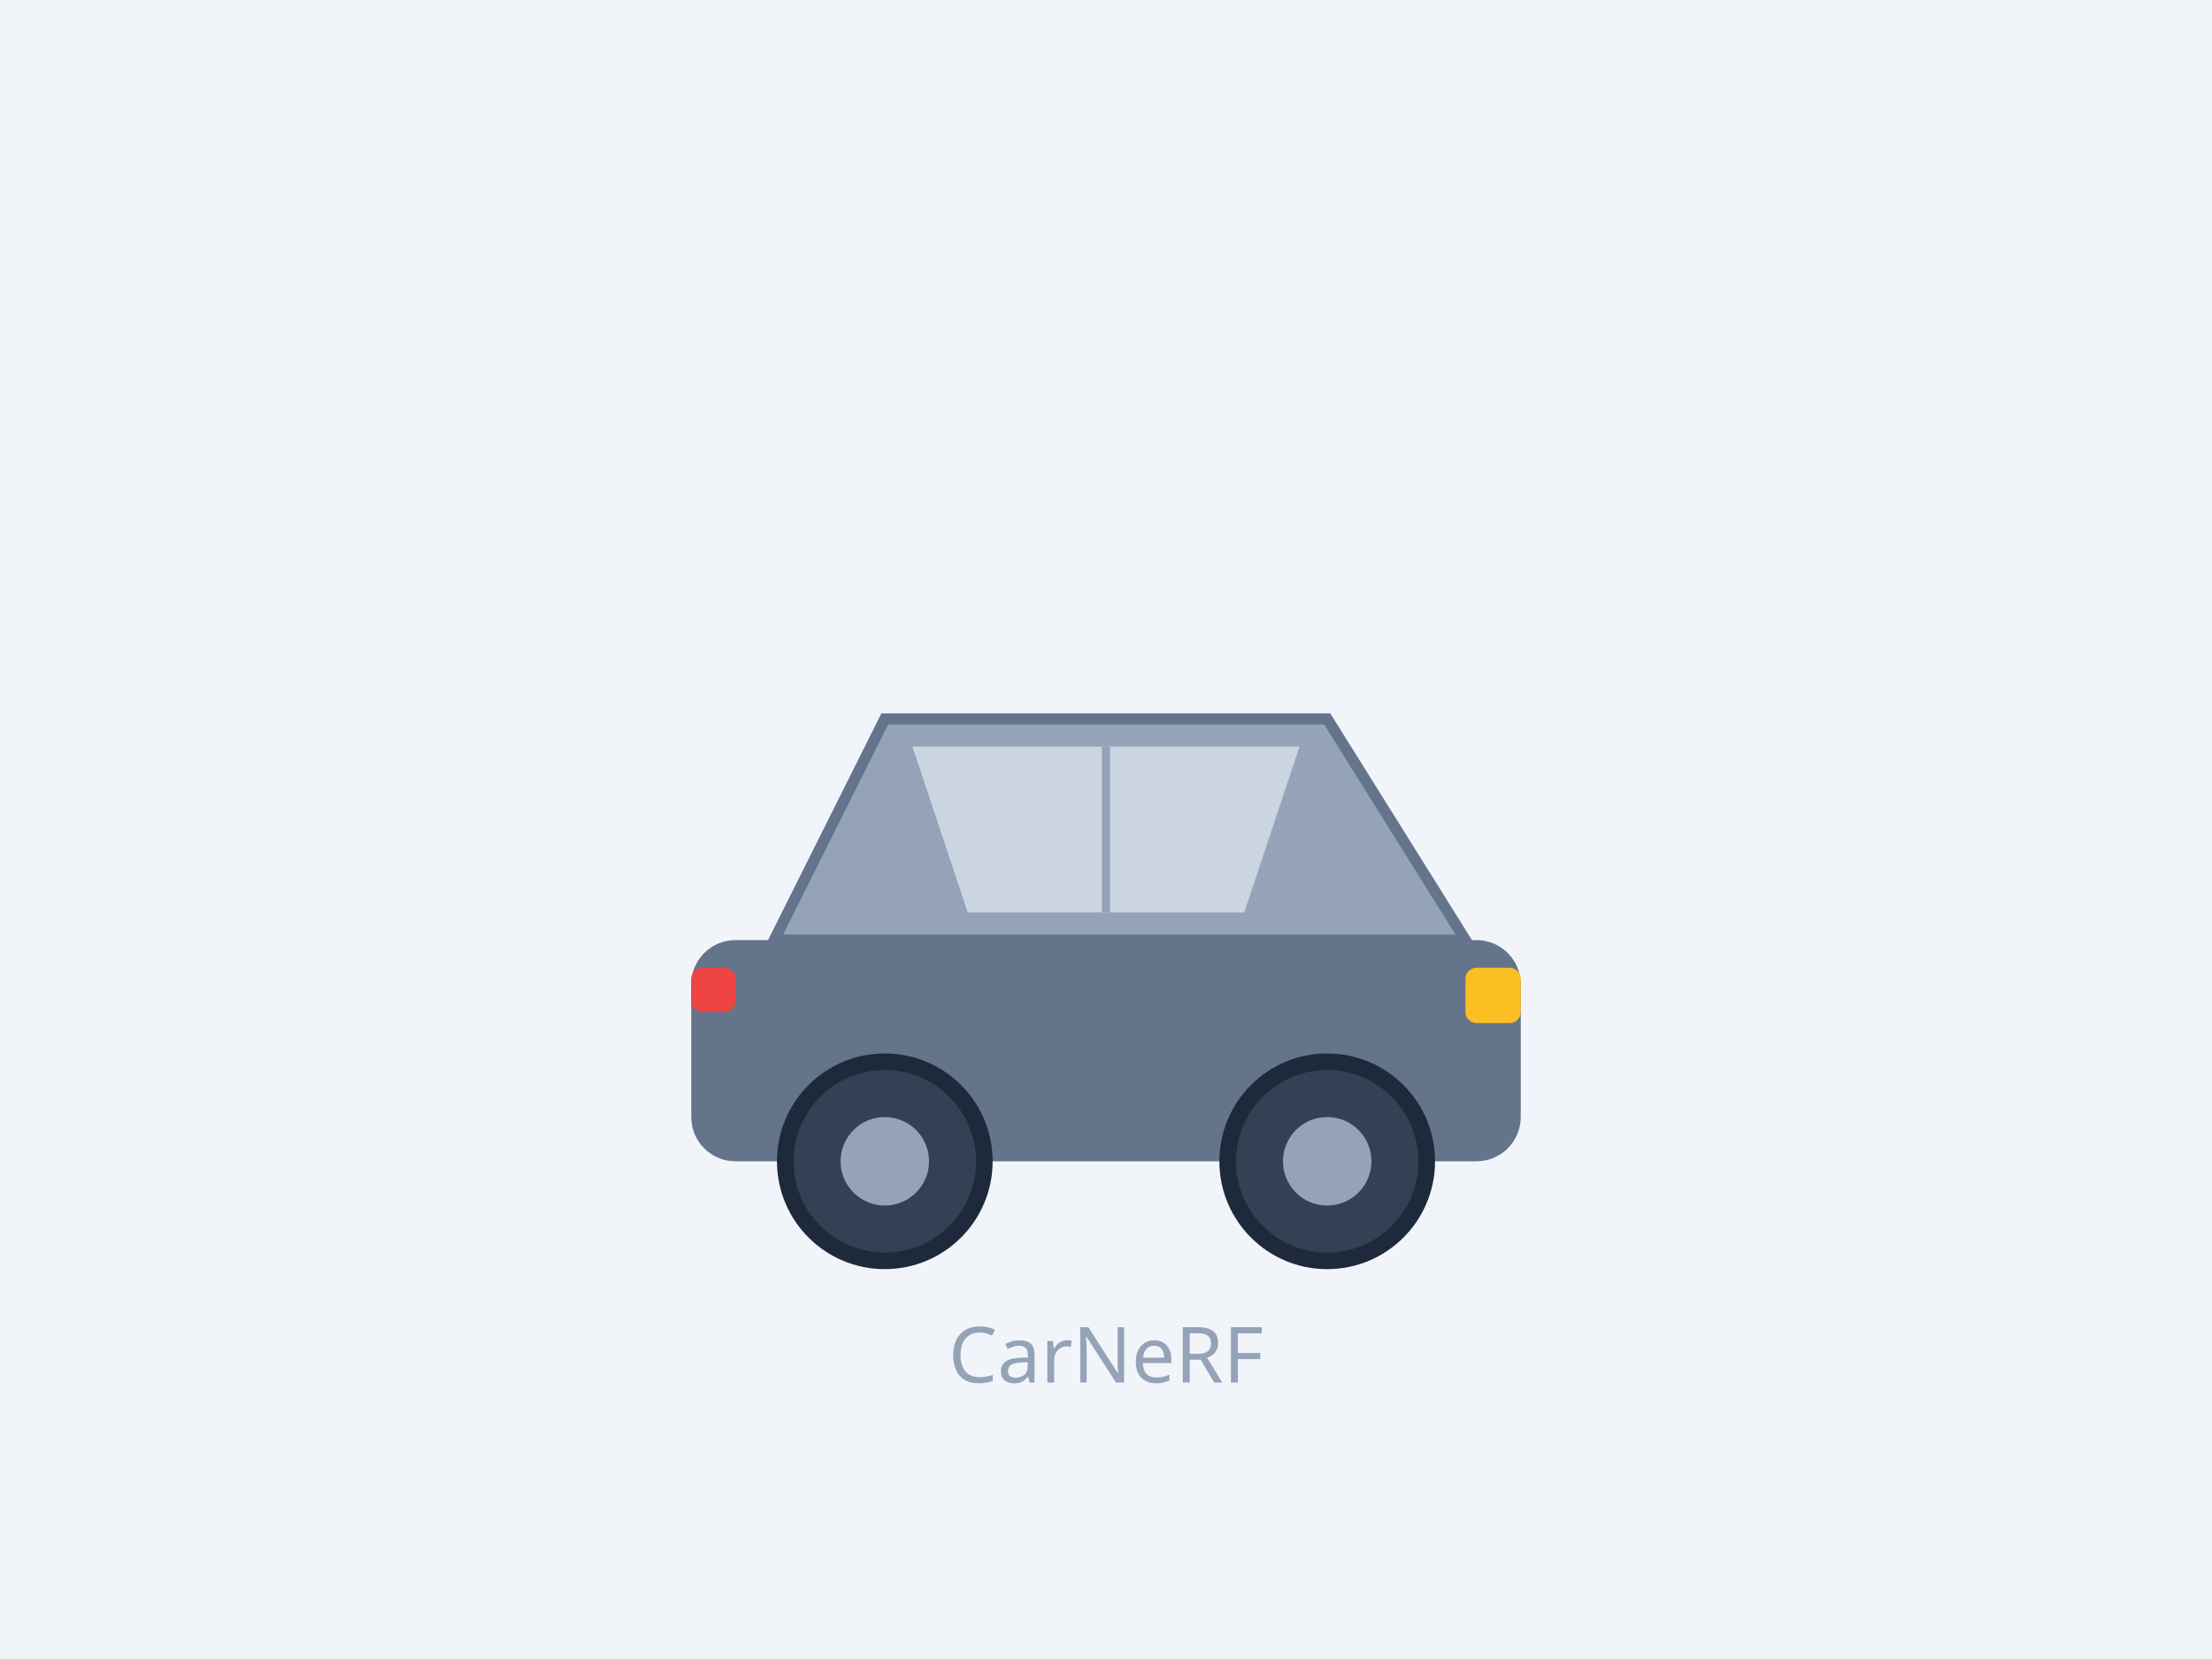
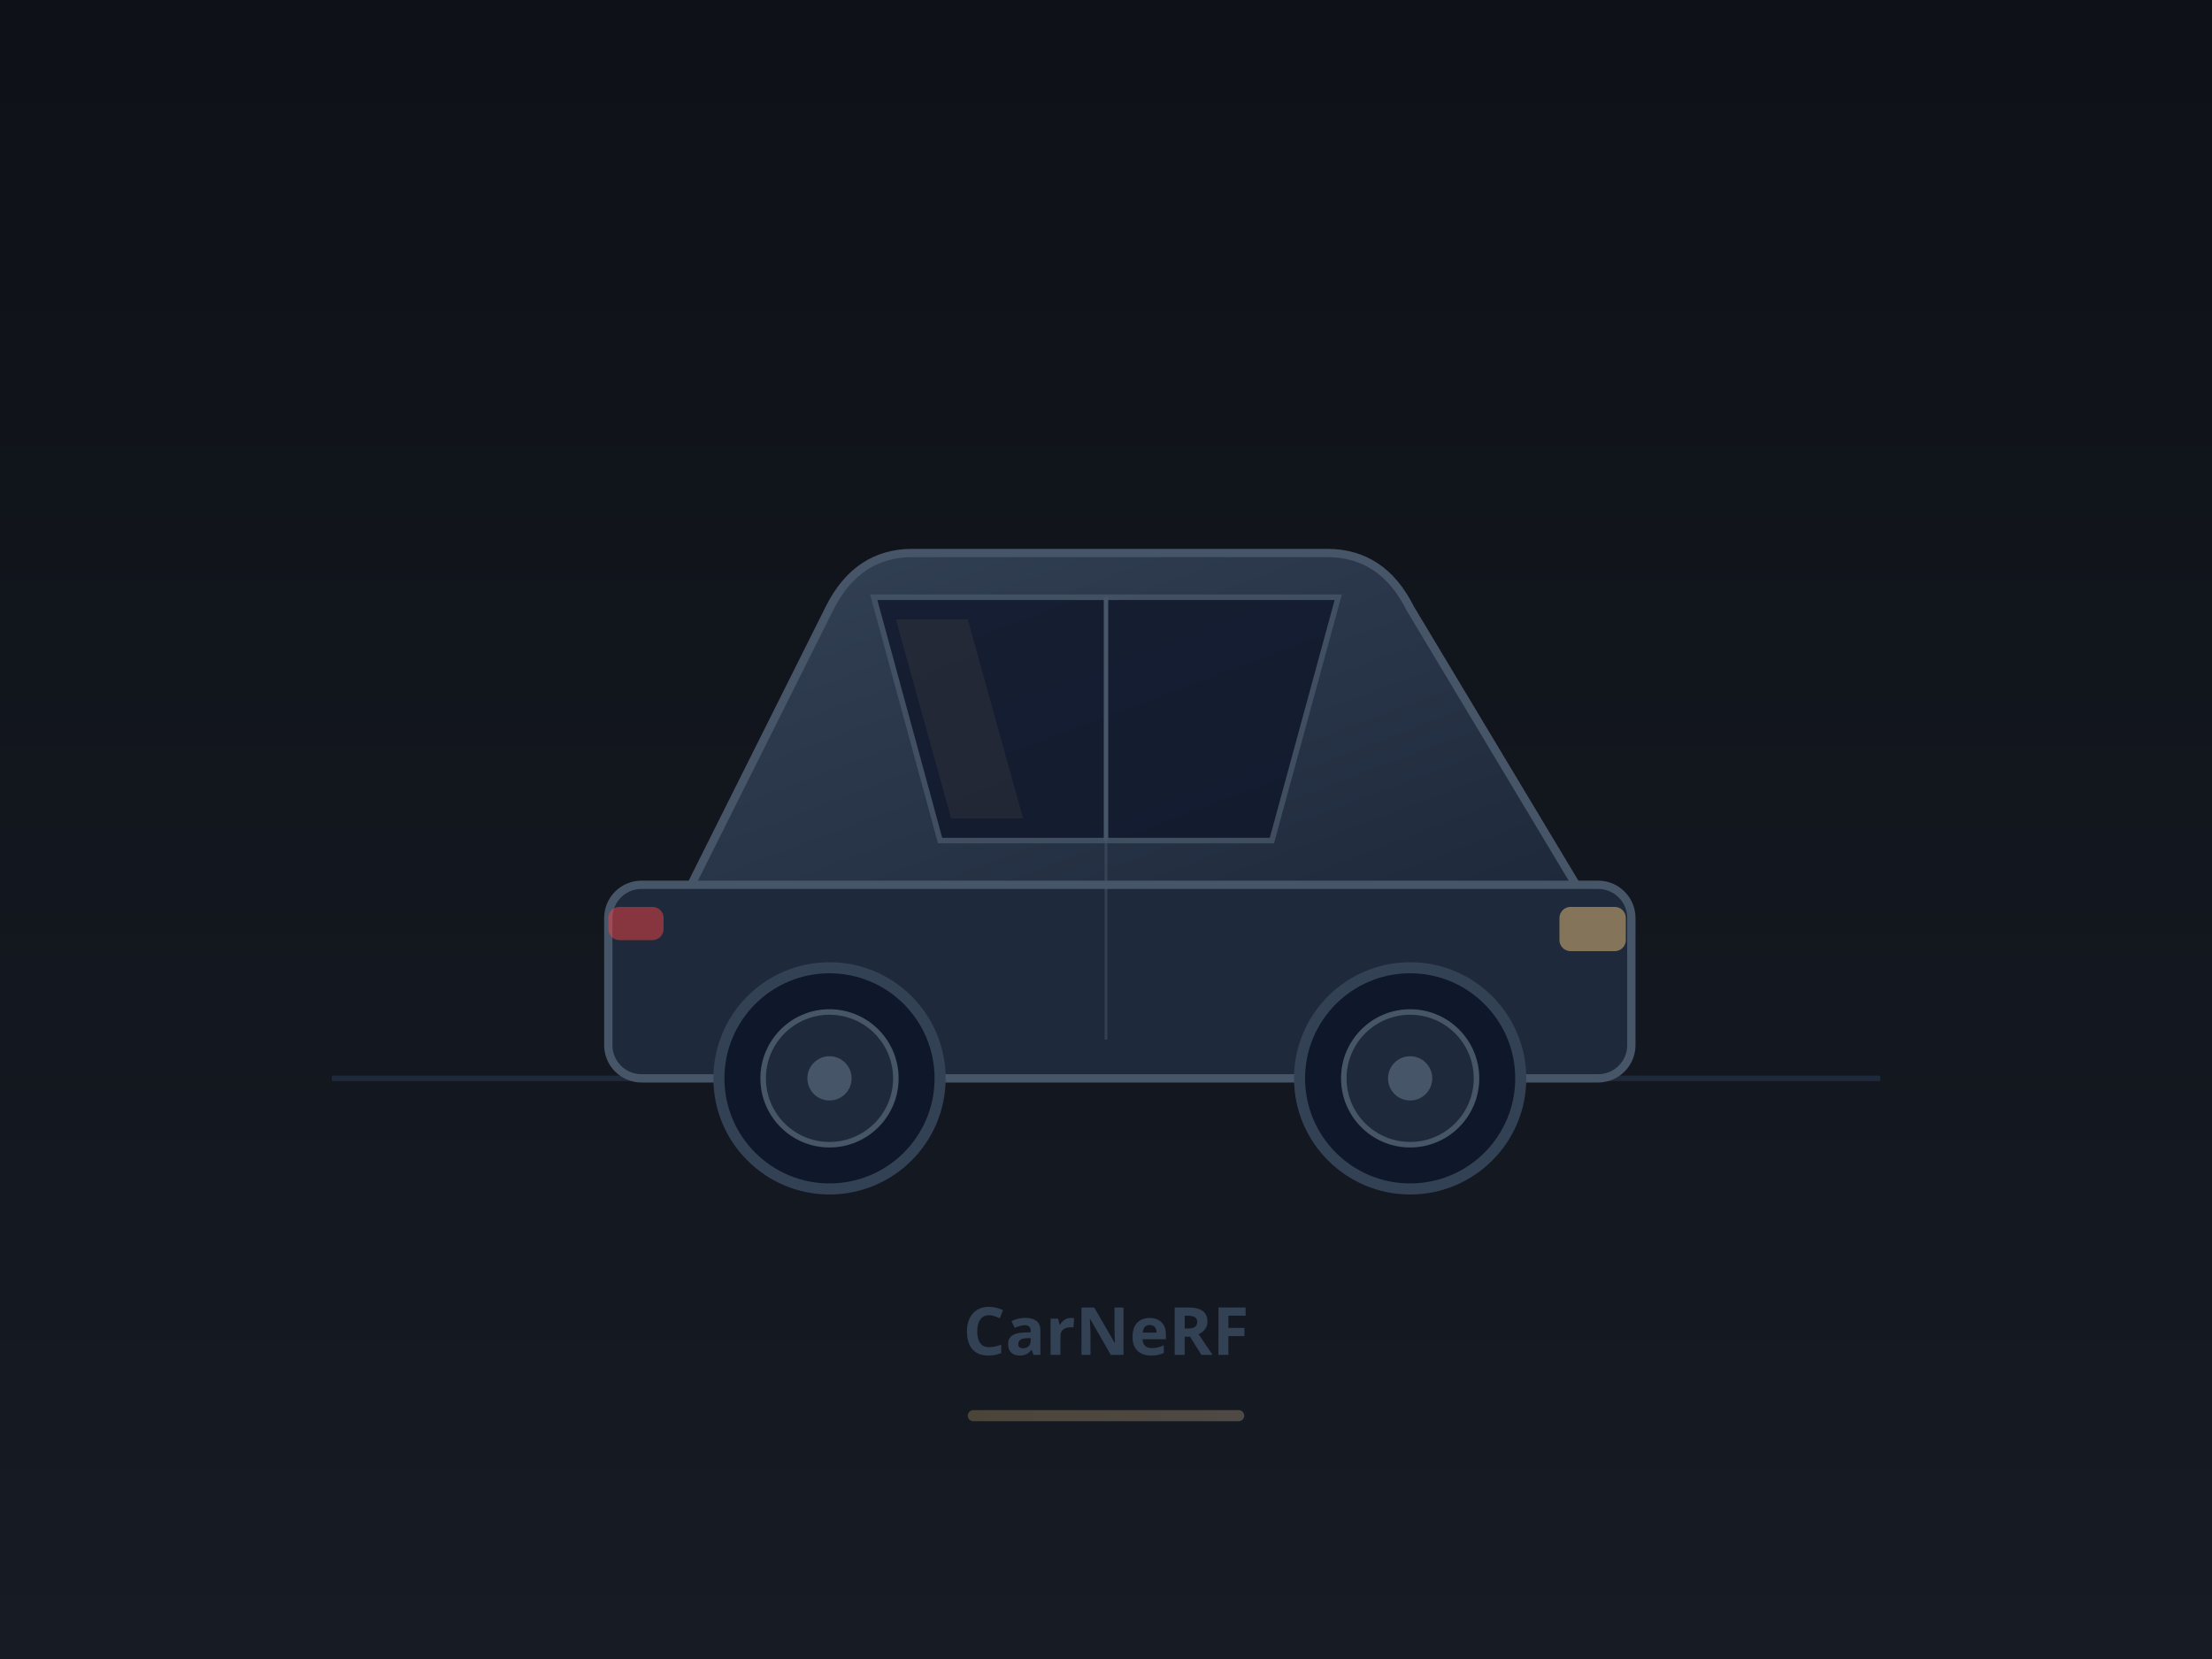
- <svg xmlns="http://www.w3.org/2000/svg" viewBox="0 0 400 300" fill="none">
-   <rect width="400" height="300" fill="#f1f5f9" />
-   <g transform="translate(120, 90)">
-     <path d="M20 80 L40 40 L120 40 L145 80 Z" fill="#94a3b8" stroke="#64748b" stroke-width="2" />
-     <rect x="5" y="80" width="150" height="40" rx="8" fill="#64748b" />
-     <path d="M45 45 L55 75 L105 75 L115 45 Z" fill="#cbd5e1" />
-     <line x1="80" y1="45" x2="80" y2="75" stroke="#94a3b8" stroke-width="1.5" />
-     <circle cx="40" cy="120" r="18" fill="#334155" stroke="#1e293b" stroke-width="3" />
-     <circle cx="40" cy="120" r="8" fill="#94a3b8" />
-     <circle cx="120" cy="120" r="18" fill="#334155" stroke="#1e293b" stroke-width="3" />
-     <circle cx="120" cy="120" r="8" fill="#94a3b8" />
-     <rect x="145" y="85" width="10" height="10" rx="2" fill="#fbbf24" />
-     <rect x="5" y="85" width="8" height="8" rx="2" fill="#ef4444" />
+ <svg xmlns="http://www.w3.org/2000/svg" viewBox="0 0 400 300">
+   <defs>
+     <linearGradient id="bg" x1="0" y1="0" x2="0" y2="1">
+       <stop offset="0%" stop-color="#0E1117" />
+       <stop offset="100%" stop-color="#161B24" />
+     </linearGradient>
+     <linearGradient id="body" x1="0" y1="0" x2="1" y2="1">
+       <stop offset="0%" stop-color="#334155" />
+       <stop offset="100%" stop-color="#1E293B" />
+     </linearGradient>
+     <linearGradient id="accent" x1="0" y1="0" x2="1" y2="0">
+       <stop offset="0%" stop-color="#C8A96E" />
+       <stop offset="100%" stop-color="#D4B896" />
+     </linearGradient>
+   </defs>
+   <rect width="400" height="300" fill="url(#bg)" />
+   <line x1="60" y1="195" x2="340" y2="195" stroke="#1E293B" stroke-width="1" />
+   <g transform="translate(100, 70)">
+     <path d="M25 90 L50 40 Q55 30 65 30 L140 30 Q150 30 155 40 L185 90" fill="url(#body)" stroke="#475569" stroke-width="1.5" stroke-linejoin="round" />
+     <rect x="10" y="90" width="185" height="35" rx="6" fill="#1E293B" stroke="#475569" stroke-width="1.5" />
+     <path d="M58 38 L70 82 L130 82 L142 38 Z" fill="#0F172A" stroke="#475569" stroke-width="1" opacity="0.8" />
+     <line x1="100" y1="38" x2="100" y2="82" stroke="#475569" stroke-width="0.8" />
+     <path d="M62 42 L72 78 L85 78 L75 42 Z" fill="#C8A96E" opacity="0.08" />
+     <circle cx="50" cy="125" r="20" fill="#0F172A" stroke="#334155" stroke-width="2" />
+     <circle cx="50" cy="125" r="12" fill="#1E293B" stroke="#475569" stroke-width="1" />
+     <circle cx="50" cy="125" r="4" fill="#475569" />
+     <circle cx="155" cy="125" r="20" fill="#0F172A" stroke="#334155" stroke-width="2" />
+     <circle cx="155" cy="125" r="12" fill="#1E293B" stroke="#475569" stroke-width="1" />
+     <circle cx="155" cy="125" r="4" fill="#475569" />
+     <rect x="182" y="94" width="12" height="8" rx="2" fill="#C8A96E" opacity="0.6" />
+     <rect x="10" y="94" width="10" height="6" rx="2" fill="#EF4444" opacity="0.5" />
+     <line x1="100" y1="42" x2="100" y2="118" stroke="#475569" stroke-width="0.5" opacity="0.5" />
  </g>
-   <text x="200" y="250" text-anchor="middle" fill="#94a3b8" font-family="sans-serif" font-size="14">CarNeRF</text>
+   <text x="200" y="245" text-anchor="middle" fill="#334155" font-family="sans-serif" font-size="12" font-weight="600">CarNeRF</text>
+   <rect x="175" y="255" width="50" height="2" rx="1" fill="url(#accent)" opacity="0.3" />
</svg>
